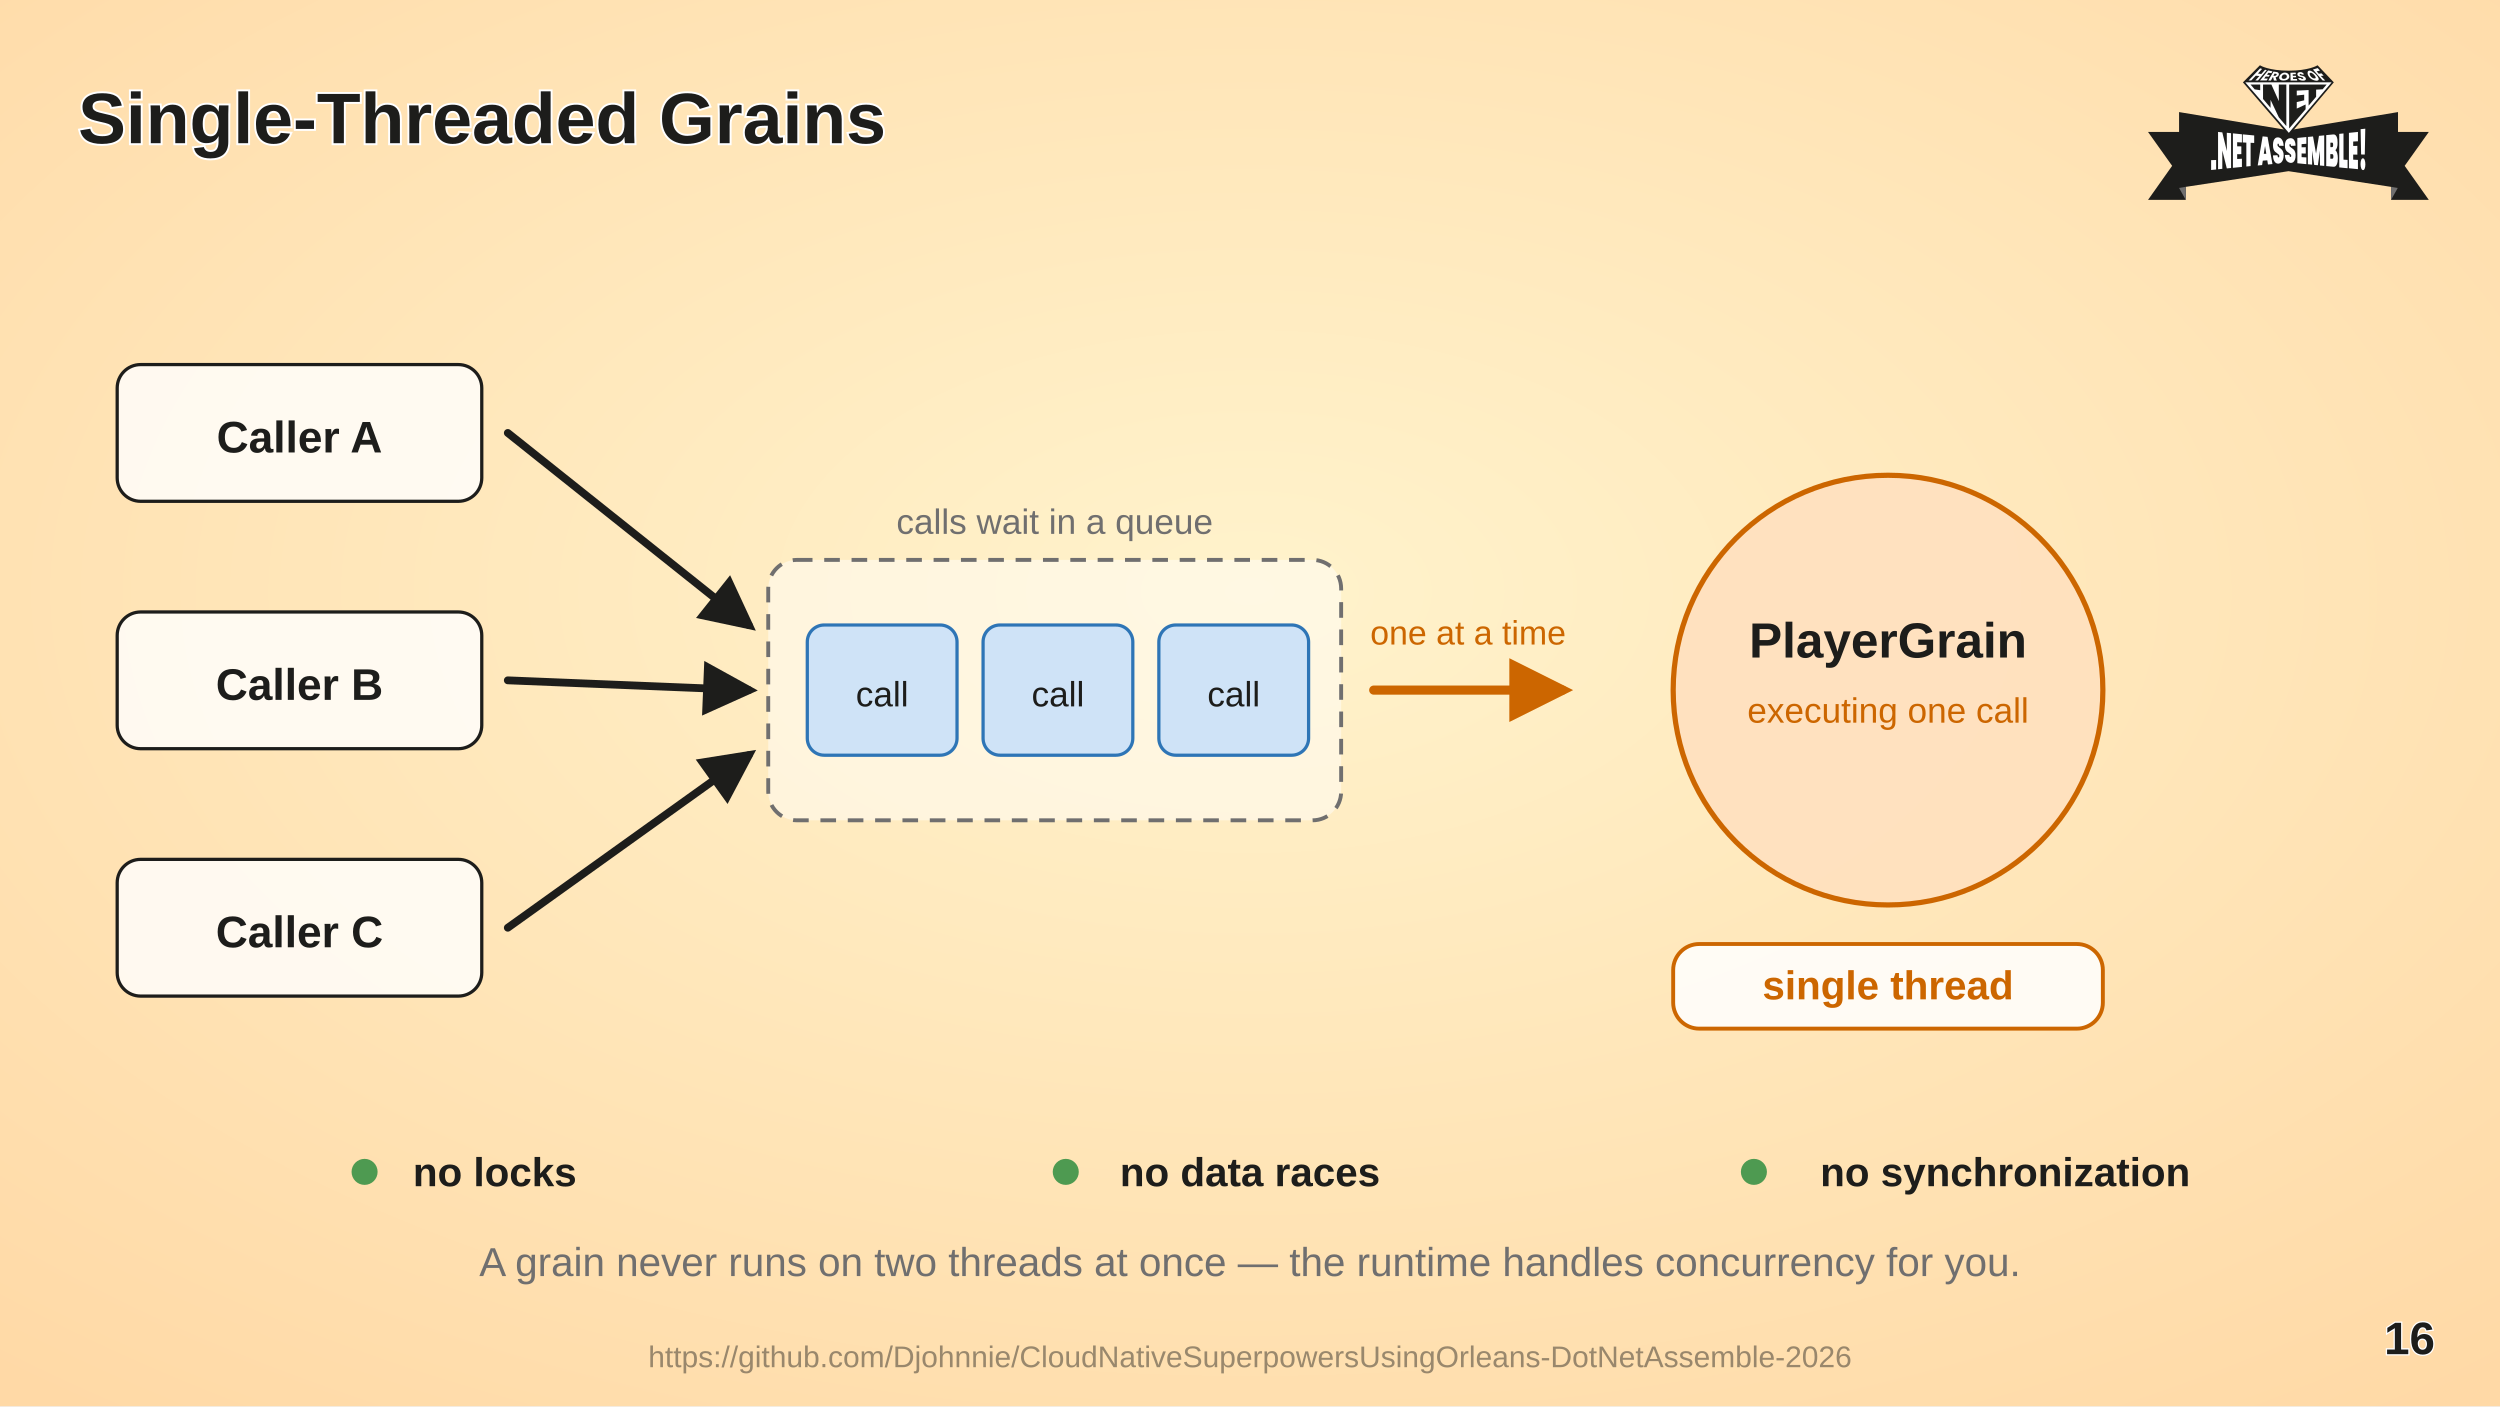
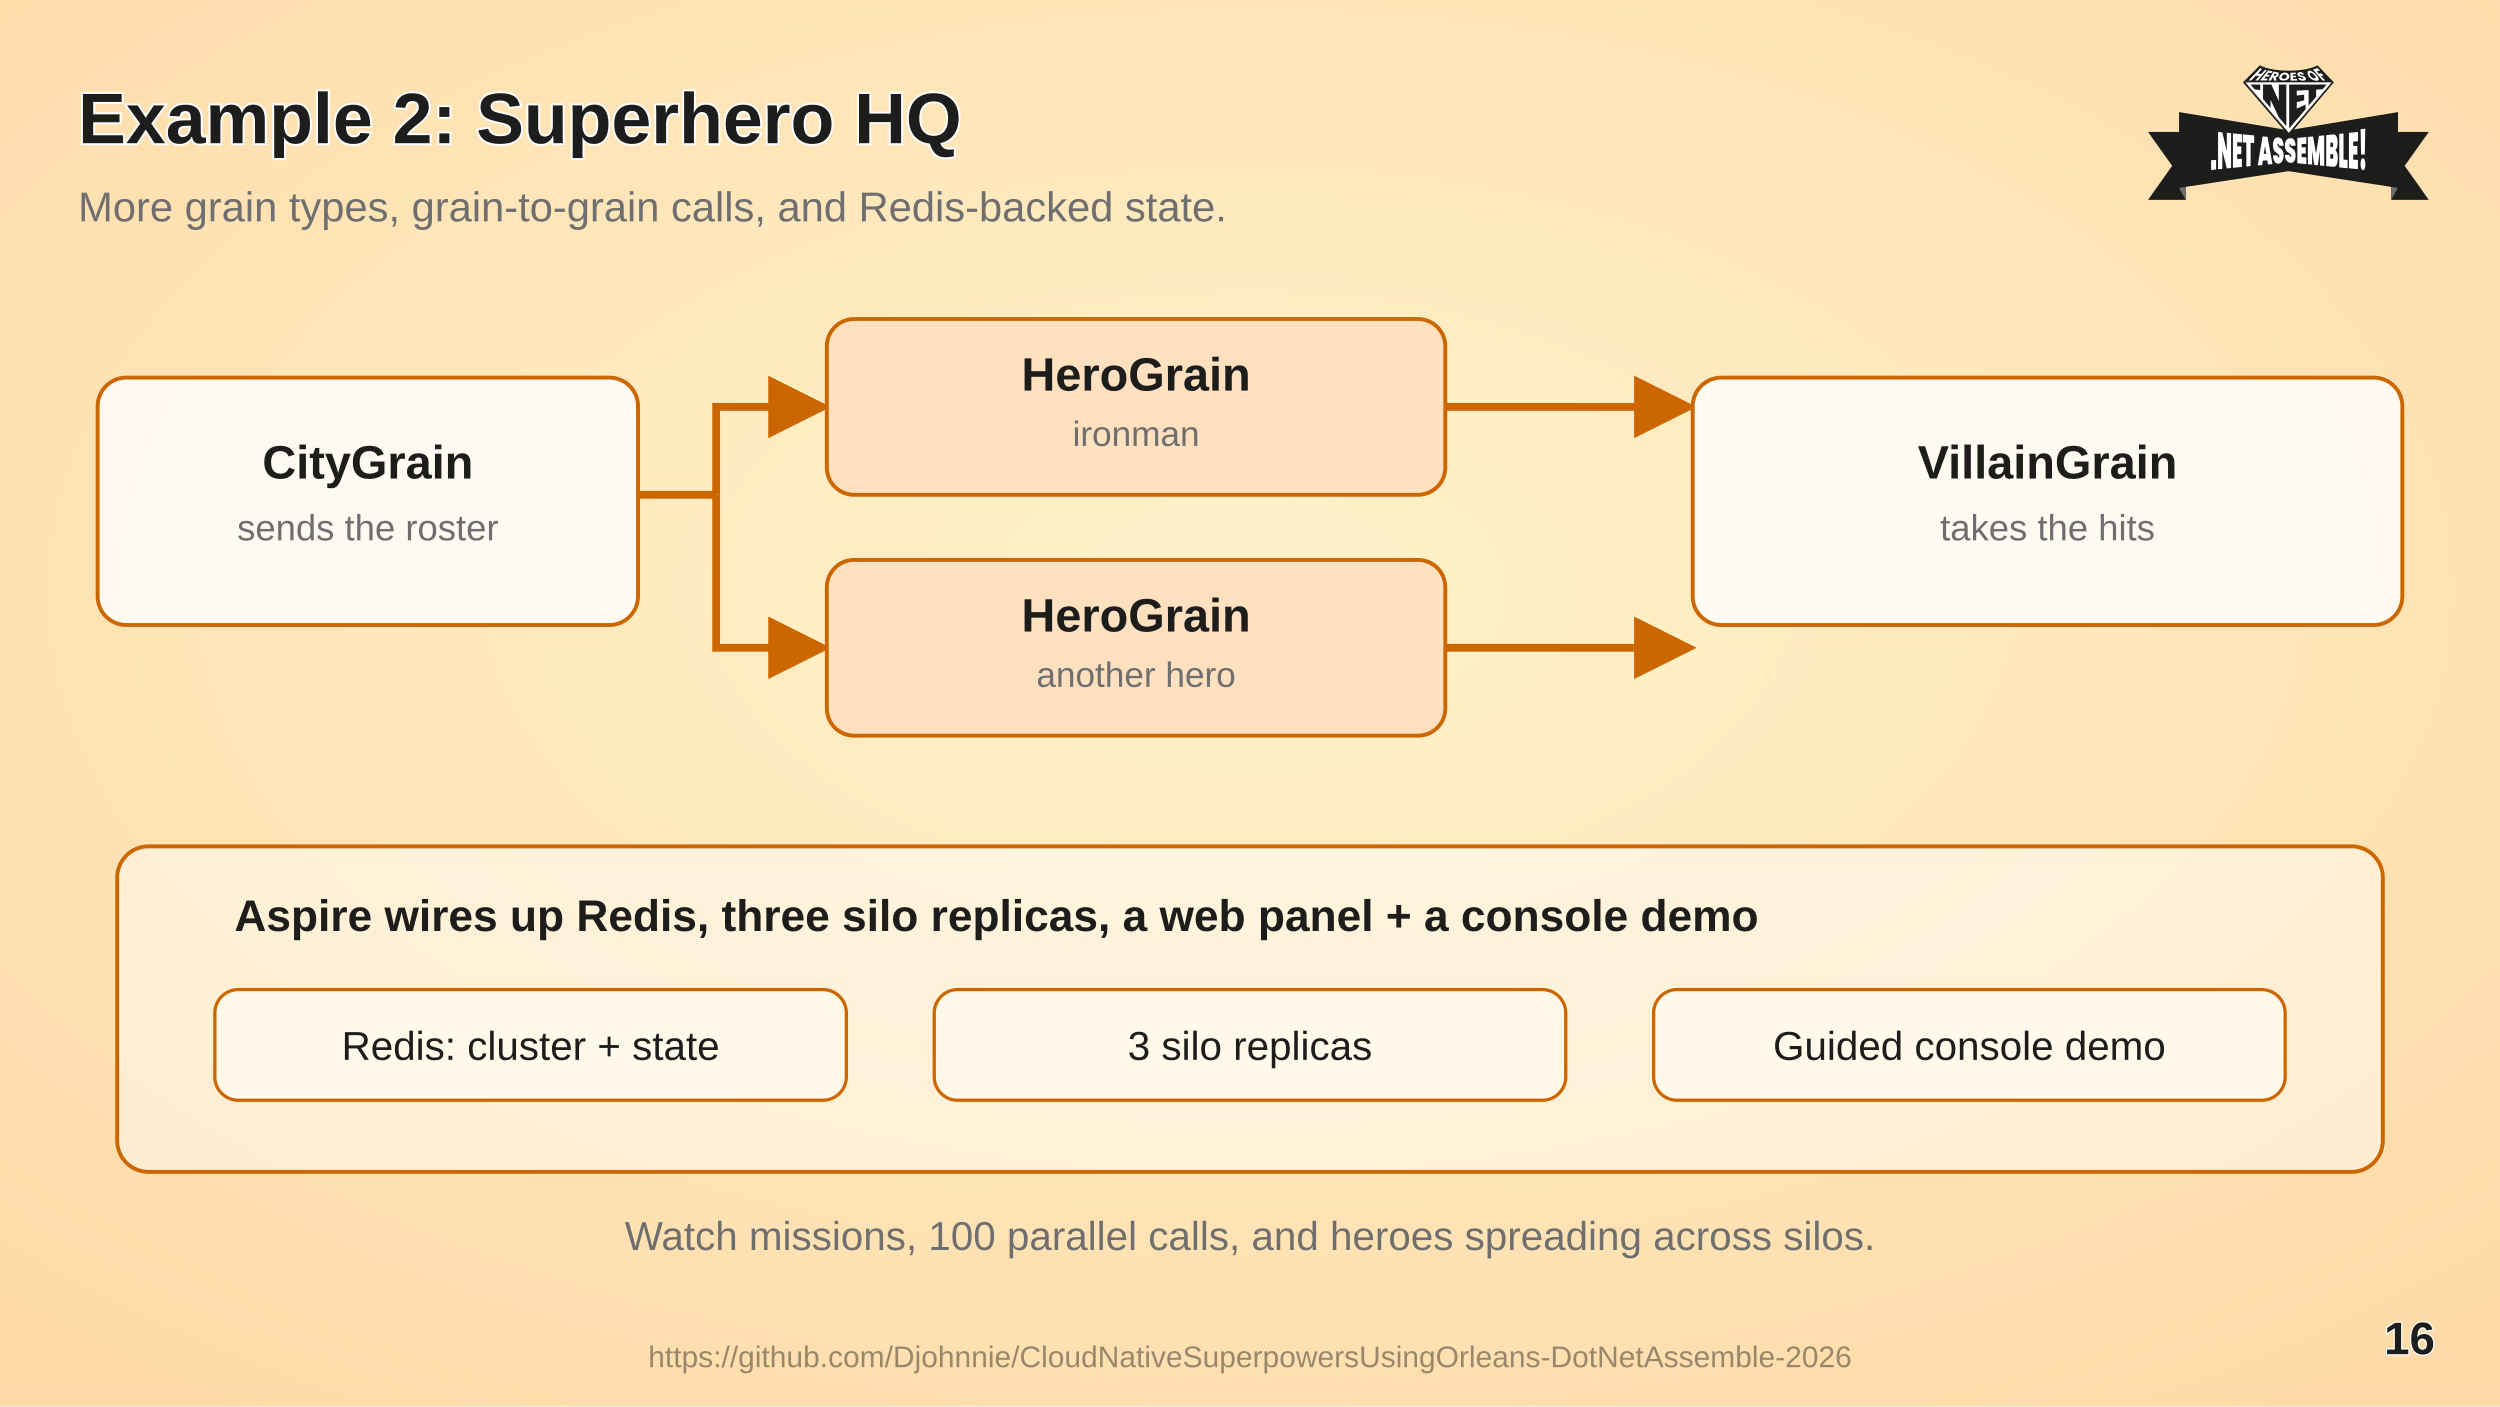
<svg xmlns="http://www.w3.org/2000/svg" version="1.1" width="3840" height="2160" viewBox="0 0 3840 2160">
  <defs>
    <radialGradient id="bgGradient" cx="50%" cy="42%" r="75%" gradientUnits="objectBoundingBox">
      <stop offset="0" style="stop-color:#FFF3CC" />
      <stop offset="1" style="stop-color:#FFD9A6" />
    </radialGradient>
+     <marker id="arrow" viewBox="0 0 12 12" refX="10" refY="6" markerWidth="8" markerHeight="8" orient="auto">
+       <path d="M0 0 L12 6 L0 12 z" fill="#CC6600" />
+     </marker>
  </defs>
  <rect x="0" y="0" width="3840" height="2160" fill="url(#bgGradient)" />
-   <text x="120" y="220" font-family="Arial, Helvetica, sans-serif" font-size="110" font-weight="bold" fill="#1D1D1B" stroke="#FFFFFF" stroke-width="6" paint-order="stroke">Single-Threaded Grains</text>
+   <text x="120" y="220" font-family="Arial, Helvetica, sans-serif" font-size="110" font-weight="bold" fill="#1D1D1B" stroke="#FFFFFF" stroke-width="6" paint-order="stroke">Example 2: Superhero HQ</text>
  <svg x="3290" y="90" width="450" height="228.4" viewBox="0 0 351 178" preserveAspectRatio="xMidYMid meet">
    <style type="text/css">
	.st0{fill:#1D1D1B;}
	.st1{fill:#706F6F;}
	.st2{fill:#FFFFFF;}
</style>
    <polygon class="st0" points="343.7,87.8 306.8,87.8 306.8,64 175.6,85.8 44.5,64 44.5,87.8 7.3,87.8 36.2,128.4 7.3,169.2   52.5,169.2 52.5,153.6 175.6,134.8 298.5,153.6 298.5,169.2 343.7,169.2 314.8,128.4 " />
    <polygon class="st1" points="44.5,154.9 52.5,169.2 52.5,153.6 " />
    <polygon class="st1" points="298.5,169.2 306.5,154.9 298.5,153.6 " />
    <g>
      <path class="st2" d="M106.8,131c-2,0.2-3.1,0.3-5.1,0.5c-1.8-7.2-3.6-14.3-5.4-21.5v22c-2,0.2-3.1,0.3-5.1,0.5V87.8   c2,0.2,3.1,0.3,5.1,0.5c1.8,7.5,3.6,14.9,5.4,22.4V88.8c2,0.2,3.1,0.3,5.1,0.5V131z" />
      <path class="st2" d="M114.1,100.1v4.9c2,0.1,3,0.1,5,0.1v9.3c-2,0-3,0.1-5,0.1v5.7c2.3-0.1,3.4-0.2,5.7-0.3v9.8   c-3.6,0.4-7.2,0.7-10.8,1.1V89.5c3.6,0.4,7.2,0.7,10.8,1.1v9.8C117.6,100.3,116.4,100.2,114.1,100.1" />
      <path class="st2" d="M134.5,92v9c-1.7-0.1-2.6-0.1-4.3-0.2v27.9c-2,0.2-3.1,0.3-5.1,0.5v-28.6c-1.7-0.1-2.6-0.1-4.3-0.2v-9.7   C125.4,91.1,130,91.6,134.5,92" />
      <path class="st2" d="M149,114c-0.5-3.1-1-6.2-1.5-9.4c-0.5,3.1-1,6.3-1.5,9.4C147.2,114,147.8,114,149,114 M150.2,121.8   c-2.2,0.1-3.2,0.2-5.4,0.4c-0.3,2.1-0.5,3.1-0.8,5.3c-2.1,0.2-3.2,0.3-5.3,0.5c1.9-11.6,3.9-23.3,5.9-34.9c2.3,0.2,3.5,0.3,5.9,0.6   c1.9,10.9,3.9,21.7,5.9,32.6c-2.1,0.2-3.2,0.3-5.4,0.5C150.7,124.7,150.5,123.7,150.2,121.8" />
      <path class="st2" d="M159.1,123.6c-1.6-2.1-2-5-2.1-7.7c2.2-0.1,3.2-0.1,5.4-0.2c0.1,1.8,0.5,2.6,1.2,2.6c0.3,0,0.5-0.1,0.7-0.4   c0.2-0.3,0.3-0.6,0.3-1.2c0-0.7-0.2-1.3-0.6-1.7c-0.4-0.4-1.1-0.9-1.9-1.5c-1-0.7-1.9-1.4-2.6-2c-0.7-0.7-1.3-1.7-1.8-3   c-0.5-1.3-0.7-3-0.7-5.1c0-2.1,0.3-3.8,0.8-5.2c0.5-1.4,1.3-2.4,2.2-3.1c0.9-0.6,2-0.9,3.2-0.8c2,0.2,3.6,1.2,4.7,3   c1.3,1.9,1.9,4.9,1.8,7.2c-2.2-0.1-3.3-0.1-5.5-0.2c0-0.9-0.1-1.5-0.3-1.9c-0.2-0.4-0.5-0.6-0.8-0.6c-0.2,0-0.4,0.1-0.5,0.4   c-0.1,0.3-0.2,0.6-0.2,1.1c0,0.7,0.2,1.3,0.6,1.7c0.4,0.5,1.1,1,1.9,1.7c1,0.7,1.9,1.4,2.5,2.1c0.7,0.7,1.2,1.5,1.7,2.7   c0.5,1.1,0.7,2.5,0.7,4.3c0,1.8-0.2,3.4-0.7,4.9c-0.5,1.5-1.2,2.6-2.1,3.5c-0.9,0.9-2,1.4-3.3,1.6   C161.9,125.9,160.3,125.2,159.1,123.6" />
      <path class="st2" d="M173.4,122.4c-1.5-1.8-2.1-4.8-2.1-7c2.2-0.1,3.2-0.2,5.4-0.1c0.1,1.6,0.5,2.5,1.2,2.5c0.3,0,0.5-0.1,0.7-0.3   c0.2-0.2,0.3-0.6,0.3-1.1c0-0.7-0.2-1.2-0.6-1.7c-0.4-0.4-1.1-0.9-1.9-1.5c-1-0.7-1.9-1.3-2.6-1.9c-0.7-0.6-1.3-1.5-1.8-2.7   c-0.5-1.2-0.7-2.8-0.7-4.6c0-1.9,0.3-3.5,0.8-4.8c0.5-1.3,1.3-2.2,2.2-2.8c0.9-0.6,2-1,3.2-1.1c2-0.2,3.6,0.5,4.7,2   c1.4,1.8,1.9,4.8,1.8,7c-2.2,0.1-3.3,0.1-5.5,0.2c0-0.8-0.1-1.4-0.3-1.7c-0.2-0.3-0.5-0.5-0.8-0.5c-0.2,0-0.4,0.1-0.5,0.4   c-0.1,0.3-0.2,0.6-0.2,1.1c0,0.6,0.2,1.2,0.6,1.6c0.4,0.4,1.1,0.9,1.9,1.5c1,0.7,1.9,1.3,2.5,1.9c0.7,0.6,1.2,1.5,1.7,2.7   c0.5,1.2,0.7,2.6,0.7,4.4c0,1.8-0.2,3.5-0.7,4.9c-0.5,1.4-1.2,2.5-2.1,3.2c-0.9,0.7-2,1-3.3,0.9   C176.3,124.6,174.7,123.9,173.4,122.4" />
      <path class="st2" d="M191.3,102.4v3.8c2-0.1,3-0.1,5-0.1v7.6c-2,0-3-0.1-5-0.1v4.4c2.3,0.1,3.4,0.2,5.7,0.3v8.1   c-3.6-0.4-7.2-0.7-10.8-1.1V95c3.6-0.4,7.2-0.7,10.8-1.1v8.1C194.7,102.2,193.6,102.2,191.3,102.4" />
      <path class="st2" d="M218.4,91.9v36.6c-2-0.2-3-0.3-5.1-0.5v-17.8c-0.8,5.8-1.7,11.7-2.5,17.5c-1.7-0.2-2.6-0.3-4.4-0.4   c-0.8-5.7-1.7-11.4-2.5-17.1v16.8c-2-0.2-3.1-0.3-5.1-0.5V93.8c2.5-0.2,3.7-0.4,6.2-0.6c1.2,6.8,2.4,13.7,3.6,20.5   c1.2-7.1,2.3-14.1,3.5-21.2C214.7,92.2,215.9,92.1,218.4,91.9" />
      <path class="st2" d="M229.1,119.2c0.2-0.4,0.3-1.1,0.3-2c0-1.9-0.5-2.8-1.4-2.8c-0.9,0-1.4,0-2.3,0v5.4c0.9,0,1.4,0.1,2.3,0.1   C228.6,119.8,228.9,119.6,229.1,119.2 M225.8,106c0.8,0,1.2,0,2,0c0.5,0,0.8-0.2,1-0.7c0.2-0.4,0.3-1.1,0.3-2   c0-0.9-0.1-1.6-0.3-2.1c-0.2-0.4-0.6-0.7-1-0.6c-0.8,0-1.2,0.1-2,0.1V106z M233.9,113.1c0.5,1.7,0.8,3.8,0.8,6.1   c0,2.7-0.2,5.6-1.4,7.9c-0.9,1.8-2.3,2.6-4,2.4c-2.8-0.3-5.7-0.6-8.5-0.8V91.6c2.8-0.3,5.5-0.5,8.3-0.8c1.7-0.2,3,0.6,3.9,2.2   c1.3,2.3,1.4,5.1,1.4,7.6c0.1,2.3-0.2,4.3-0.7,5.9c-0.5,1.6-1.2,2.6-2,3.2C232.6,110.2,233.3,111.4,233.9,113.1" />
      <path class="st2" d="M241.5,121c2,0.1,2.9,0.2,4.9,0.3v10c-3.3-0.3-6.7-0.7-10-1V90.1c2-0.2,3.1-0.3,5.1-0.5V121z" />
      <path class="st2" d="M253.1,99.3v5.3c2-0.1,3-0.1,5-0.1V115c-2,0-3-0.1-5-0.1v6.1c2.3,0.1,3.4,0.2,5.7,0.3v11.1   c-3.6-0.4-7.2-0.7-10.8-1.1V88.9c3.6-0.4,7.2-0.7,10.8-1.1V99C256.5,99.1,255.4,99.2,253.1,99.3" />
      <path class="st2" d="M267.6,83.9c-0.2,10.3-0.4,20.6-0.6,31c-1.7,0-2.6-0.1-4.4-0.1c-0.2-10.1-0.4-20.2-0.6-30.3   C264.3,84.3,265.4,84.2,267.6,83.9 M262.7,131.3c-0.5-1.4-0.8-3-0.8-5c0-2,0.3-3.7,0.8-5s1.2-2,2.1-1.9c0.9,0,1.6,0.7,2.1,2.1   c0.5,1.4,0.8,3.1,0.8,5.2c0,2.1-0.3,3.7-0.8,5c-0.5,1.3-1.2,1.9-2.1,1.8C263.9,133.4,263.2,132.7,262.7,131.3" />
    </g>
    <polygon class="st2" points="82.9,121.6 88.9,121.4 88.9,132.8 82.9,133.4 " />
    <g>
      <path class="st2" d="M228.5,28.4l-52.6,62.1l-53.5-62.1l19.1-19.3c0,0,10.1,6.3,34.4,6.3c24.3,0,34.4-6.3,34.4-6.3L228.5,28.4z" />
      <path class="st0" d="M176,92.1L121,28.4l20.4-20.5l0.7,0.4c0.1,0.1,10.2,6.1,33.8,6.1s33.7-6,33.8-6.1l0.7-0.4l0.6,0.6l18.9,19.9   L176,92.1z M123.9,28.5l52.1,60.4l51.2-60.4l-17-18c-1.1,0.6-3.6,1.7-7.6,2.8c-5.1,1.4-13.9,3.2-26.6,3.2c-7,0-17.3-0.6-26.6-3.2   c-4-1.1-6.5-2.3-7.6-2.8L123.9,28.5z" />
      <path class="st0" d="M122.4,28.4h106.1L210.3,9.2c0,0-9.2,6.1-34.4,6.1c-25.2,0-34.4-6.1-34.4-6.1L122.4,28.4z" />
      <path class="st2" d="M149.6,13.7c-3.4,4.2-7,8.2-10.5,12.4c-1.3,0-1.9,0-3.2,0c1.6-1.8,3.2-3.6,4.8-5.3c-1.7-0.2-2.6-0.2-4.3-0.4   c-1.8,1.9-3.6,3.8-5.4,5.7c-1.3,0-1.9,0-3.2,0c4.6-4.8,9.3-9.6,13.8-14.5c1,0.3,1.4,0.4,2.4,0.7c-1.6,1.8-3.3,3.7-5,5.5   c1.6,0.3,2.4,0.4,4,0.6c1.5-1.7,3-3.4,4.5-5.1C148.3,13.4,148.7,13.5,149.6,13.7" />
      <path class="st2" d="M151.5,16.9c-0.7,0.9-1,1.4-1.7,2.3c1.3,0.2,2,0.2,3.4,0.4c-0.5,0.8-0.8,1.2-1.3,2c-1.5-0.1-2.2-0.1-3.6-0.3   c-0.8,1-1.1,1.5-1.9,2.5c1.8,0.1,2.7,0.1,4.5,0.1c-0.5,0.9-0.8,1.3-1.4,2.2c-2.7,0-5.3,0-8,0c3.2-4,6.5-7.9,9.7-12   c2.1,0.5,3.1,0.7,5.2,1.1c-0.5,0.9-0.8,1.3-1.3,2.2C153.6,17.2,152.9,17.1,151.5,16.9" />
      <path class="st2" d="M157.5,20.5c0.7,0,1,0.1,1.7,0.1c0.5,0,0.9-0.1,1.3-0.3c0.3-0.2,0.6-0.5,0.8-0.9c0.2-0.4,0.2-0.7,0-0.9   c-0.1-0.2-0.4-0.4-0.9-0.4c-0.6-0.1-0.9-0.1-1.5-0.2C158.3,19,158,19.5,157.5,20.5 M158.1,26.2c-0.4-1.6-0.6-2.4-0.8-3.9   c-0.3,0-0.4,0-0.7,0c-0.8,1.5-1.2,2.3-2,3.9c-1.3,0-1.9,0-3.2,0c2.1-3.6,4.2-7.1,6.2-10.7c1.4,0.2,2.2,0.4,3.7,0.5   c0.7,0.1,1.3,0.3,1.8,0.7c0.4,0.3,0.7,0.8,0.9,1.3c0.1,0.5,0.1,1-0.1,1.6c-0.2,0.6-0.6,1.2-1.3,1.7c-0.6,0.5-1.4,0.8-2.4,1   c0.4,1.6,0.7,2.4,1.4,4C160.2,26.2,159.5,26.2,158.1,26.2" />
      <path class="st2" d="M172.5,23.5c0.6-0.5,1-1.1,1.1-1.9c0.1-0.8-0.1-1.4-0.6-1.9c-0.5-0.5-1.1-0.8-2-0.8c-0.9,0-1.6,0.2-2.2,0.7   c-0.6,0.5-1.1,1.1-1.3,1.9c-0.2,0.8-0.1,1.5,0.4,2c0.5,0.5,1.2,0.8,2.2,0.8C171.1,24.2,171.9,23.9,172.5,23.5 M166.5,25.7   c-0.9-0.4-1.5-1-1.9-1.8c-0.3-0.8-0.3-1.6,0-2.5c0.3-0.9,0.8-1.7,1.6-2.5s1.5-1.3,2.5-1.7c0.9-0.4,1.8-0.6,2.8-0.5   c1,0,1.8,0.3,2.6,0.7c0.8,0.4,1.4,1,1.8,1.7s0.7,1.5,0.7,2.4c0,0.9-0.3,1.7-0.9,2.4c-0.6,0.7-1.4,1.3-2.5,1.7   c-1,0.4-2.2,0.6-3.4,0.6C168.5,26.3,167.4,26.1,166.5,25.7" />
      <path class="st2" d="M180.6,18.7c0.1,0.8,0.1,1.1,0.2,1.9c1.5,0,2.2,0,3.7-0.1c0.1,0.7,0.2,1.1,0.3,1.8c-1.5,0-2.3,0-3.9,0.1   c0.1,0.8,0.1,1.2,0.2,2c1.8,0,2.8,0,4.6,0c0.2,0.8,0.2,1.1,0.4,1.9c-2.7,0-5.3,0-8,0c-0.1-3.1-0.1-6.2-0.2-9.4   c2.5,0,3.7-0.1,6.2-0.2c0.2,0.8,0.2,1.2,0.4,1.9C183,18.6,182.2,18.7,180.6,18.7" />
      <path class="st2" d="M190.3,26c-0.8-0.2-1.5-0.6-2.1-1.1c-0.6-0.5-0.9-1-1.1-1.6c1.3,0,1.9,0,3.2-0.1c0.2,0.4,0.4,0.6,0.7,0.8   c0.3,0.2,0.7,0.3,1.2,0.3c0.5,0,0.8-0.1,1-0.3c0.2-0.2,0.2-0.4,0.1-0.7c-0.1-0.2-0.3-0.4-0.5-0.6c-0.3-0.2-0.6-0.3-0.9-0.4   c-0.3-0.1-0.8-0.2-1.3-0.3c-0.8-0.2-1.5-0.3-2-0.5c-0.5-0.2-1-0.4-1.4-0.8c-0.4-0.4-0.7-0.8-0.9-1.4c-0.2-0.9,0-1.6,0.5-2.2   c0.6-0.6,1.4-0.9,2.5-1c1.1-0.1,2.1,0.1,2.9,0.6c0.9,0.5,1.5,1.2,2,2.2c-1,0.1-1.6,0.1-2.7,0.2c-0.1-0.3-0.4-0.6-0.7-0.7   c-0.3-0.2-0.6-0.2-1-0.2c-0.3,0-0.5,0.1-0.7,0.3c-0.1,0.2-0.2,0.4-0.1,0.7c0.1,0.3,0.3,0.6,0.7,0.7c0.4,0.2,1,0.3,1.8,0.5   c0.8,0.2,1.5,0.4,2,0.5c0.5,0.2,1,0.5,1.5,0.8c0.5,0.4,0.9,0.9,1.2,1.5c0.3,0.6,0.3,1.1,0.2,1.6c-0.1,0.5-0.5,0.9-1.1,1.2   c-0.6,0.3-1.4,0.4-2.4,0.4C192,26.4,191.1,26.2,190.3,26" />
      <path class="st2" d="M208.2,22.7c0-0.7-0.5-1.5-1.3-2.6c-0.9-1.1-1.8-1.9-2.7-2.5c-0.9-0.6-1.7-0.8-2.3-0.7c-0.7,0.1-1,0.5-1,1.2   c0,0.7,0.3,1.5,0.9,2.5c0.7,1,1.4,1.8,2.3,2.3c0.9,0.6,1.8,0.9,2.7,0.8C207.8,23.7,208.2,23.4,208.2,22.7 M205.3,25.6   c-1.3-0.5-2.4-1.2-3.4-2c-1-0.8-1.8-1.8-2.4-2.8c-0.6-1.1-0.9-2-1-2.9c-0.1-0.9,0-1.7,0.2-2.3c0.3-0.6,0.7-1.1,1.4-1.2   c0.7-0.2,1.5-0.1,2.5,0.3s2.1,1.1,3.3,2c1.2,0.9,2.4,2,3.5,3.3s1.8,2.4,2.2,3.4c0.4,1,0.3,1.8-0.1,2.3c-0.5,0.5-1.3,0.8-2.4,0.8   C207.8,26.4,206.6,26.1,205.3,25.6" />
      <path class="st2" d="M210.6,11.3c1.1,1.2,1.6,1.8,2.7,3c-1.7,0.4-2.5,0.6-4,0.9c1.1,1.2,1.6,1.8,2.6,2.9c1.2-0.2,1.8-0.3,3.2-0.5   c1,1.1,1.6,1.7,2.6,2.8c-1.4,0.1-2.1,0.2-3.4,0.3c1.7,1.8,3.5,3.7,5.3,5.5c-1.2,0-1.8,0-3,0c-4-4.3-7.9-8.7-11.7-13.2   C206.9,12.5,208,12.1,210.6,11.3" />
    </g>
    <polygon class="st0" points="173,80.8 164,70.3 154.1,49.3 154.1,58.9 145.1,48.3 145.1,31 155.1,31 164,50.9 164,31 173,31 " />
    <polygon class="st0" points="199.7,37.6 199.7,56.3 208.7,45.7 208.7,37.1 216.5,36.7 221.3,31 195.7,31 195,31 176.4,31   176.4,83.6 196.1,60.6 196.1,54.9 185.5,59.8 185.5,52 194.4,49.9 194.4,43.2 185.5,44.1 185.5,38.3 " />
    <polygon class="st0" points="135.1,36.8 141.7,37.8 141.7,31 130.1,31 " />
  </svg>
-   <defs>
-     <marker id="arrowInk" viewBox="0 0 12 12" refX="10" refY="6" markerWidth="7" markerHeight="7" orient="auto-start-reverse">
-       <path d="M 0 0 L 12 6 L 0 12 z" fill="#1D1D1B" />
-     </marker>
-     <marker id="arrowOrange" viewBox="0 0 12 12" refX="10" refY="6" markerWidth="7" markerHeight="7" orient="auto-start-reverse">
-       <path d="M 0 0 L 12 6 L 0 12 z" fill="#CC6600" />
-     </marker>
-   </defs>
-   <rect x="180" y="560" width="560" height="210" rx="36" ry="36" fill="#FFFFFF" fill-opacity="0.80" stroke="#1D1D1B" stroke-width="5" />
-   <text x="460" y="695" font-family="Arial, Helvetica, sans-serif" font-size="68" font-weight="bold" fill="#1D1D1B" text-anchor="middle">Caller A</text>
-   <line x1="780" y1="665" x2="1150" y2="960" stroke="#1D1D1B" stroke-width="12" stroke-linecap="round" marker-end="url(#arrowInk)" />
-   <rect x="180" y="940" width="560" height="210" rx="36" ry="36" fill="#FFFFFF" fill-opacity="0.80" stroke="#1D1D1B" stroke-width="5" />
-   <text x="460" y="1075" font-family="Arial, Helvetica, sans-serif" font-size="68" font-weight="bold" fill="#1D1D1B" text-anchor="middle">Caller B</text>
-   <line x1="780" y1="1045" x2="1150" y2="1060" stroke="#1D1D1B" stroke-width="12" stroke-linecap="round" marker-end="url(#arrowInk)" />
-   <rect x="180" y="1320" width="560" height="210" rx="36" ry="36" fill="#FFFFFF" fill-opacity="0.80" stroke="#1D1D1B" stroke-width="5" />
-   <text x="460" y="1455" font-family="Arial, Helvetica, sans-serif" font-size="68" font-weight="bold" fill="#1D1D1B" text-anchor="middle">Caller C</text>
-   <line x1="780" y1="1425" x2="1150" y2="1160" stroke="#1D1D1B" stroke-width="12" stroke-linecap="round" marker-end="url(#arrowInk)" />
-   <rect x="1180" y="860" width="880" height="400" rx="44" ry="44" fill="#FFFFFF" fill-opacity="0.45" stroke="#706F6F" stroke-width="6" stroke-dasharray="24 18" />
-   <text x="1620" y="820" font-family="Arial, Helvetica, sans-serif" font-size="54" font-weight="normal" fill="#706F6F" text-anchor="middle">calls wait in a queue</text>
-   <rect x="1240" y="960" width="230" height="200" rx="26" ry="26" fill="#CFE3F7" stroke="#2E75B6" stroke-width="5" />
-   <text x="1355" y="1085" font-family="Arial, Helvetica, sans-serif" font-size="54" font-weight="normal" fill="#1D1D1B" text-anchor="middle">call</text>
-   <rect x="1510" y="960" width="230" height="200" rx="26" ry="26" fill="#CFE3F7" stroke="#2E75B6" stroke-width="5" />
-   <text x="1625" y="1085" font-family="Arial, Helvetica, sans-serif" font-size="54" font-weight="normal" fill="#1D1D1B" text-anchor="middle">call</text>
-   <rect x="1780" y="960" width="230" height="200" rx="26" ry="26" fill="#CFE3F7" stroke="#2E75B6" stroke-width="5" />
-   <text x="1895" y="1085" font-family="Arial, Helvetica, sans-serif" font-size="54" font-weight="normal" fill="#1D1D1B" text-anchor="middle">call</text>
-   <line x1="2110" y1="1060" x2="2400" y2="1060" stroke="#CC6600" stroke-width="14" stroke-linecap="round" marker-end="url(#arrowOrange)" />
-   <text x="2255" y="990" font-family="Arial, Helvetica, sans-serif" font-size="52" font-weight="normal" fill="#CC6600" text-anchor="middle">one at a time</text>
-   <circle cx="2900" cy="1060" r="330" fill="#FFE0BF" fill-opacity="0.9" stroke="#CC6600" stroke-width="8" />
-   <text x="2900" y="1010" font-family="Arial, Helvetica, sans-serif" font-size="76" font-weight="bold" fill="#1D1D1B" text-anchor="middle">PlayerGrain</text>
-   <text x="2900" y="1110" font-family="Arial, Helvetica, sans-serif" font-size="54" font-weight="normal" fill="#CC6600" text-anchor="middle">executing one call</text>
-   <rect x="2570" y="1450" width="660" height="130" rx="40" ry="40" fill="#FFFFFF" fill-opacity="0.85" stroke="#CC6600" stroke-width="6" />
-   <text x="2900" y="1535" font-family="Arial, Helvetica, sans-serif" font-size="62" font-weight="bold" fill="#CC6600" text-anchor="middle">single thread</text>
-   <circle cx="560" cy="1800" r="20" fill="#4E9A51" />
-   <text x="760" y="1822" font-family="Arial, Helvetica, sans-serif" font-size="62" font-weight="bold" fill="#1D1D1B" text-anchor="middle">no locks</text>
-   <circle cx="1637" cy="1800" r="20" fill="#4E9A51" />
-   <text x="1920" y="1822" font-family="Arial, Helvetica, sans-serif" font-size="62" font-weight="bold" fill="#1D1D1B" text-anchor="middle">no data races</text>
-   <circle cx="2694" cy="1800" r="20" fill="#4E9A51" />
-   <text x="3080" y="1822" font-family="Arial, Helvetica, sans-serif" font-size="62" font-weight="bold" fill="#1D1D1B" text-anchor="middle">no synchronization</text>
-   <text x="1920" y="1960" font-family="Arial, Helvetica, sans-serif" font-size="62" font-weight="normal" fill="#706F6F" text-anchor="middle">A grain never runs on two threads at once — the runtime handles concurrency for you.</text>
-   <text x="1920" y="2100" font-family="Arial, Helvetica, sans-serif" font-size="46" font-weight="normal" fill="#1D1D1B" fill-opacity="0.45" text-anchor="middle">https://github.com/Djohnnie/CloudNativeSuperpowersUsingOrleans-DotNetAssemble-2026</text>
+   <text x="120" y="340" font-family="Arial, Helvetica, sans-serif" font-size="64" fill="#706F6F">More grain types, grain-to-grain calls, and Redis-backed state.</text>
+   <rect x="150" y="580" width="830" height="380" rx="44" fill="#FFFFFF" fill-opacity="0.8" stroke="#CC6600" stroke-width="6" />
+   <text x="565" y="735" font-family="Arial, Helvetica, sans-serif" font-size="72" font-weight="bold" fill="#1D1D1B" text-anchor="middle">CityGrain</text>
+   <text x="565" y="830" font-family="Arial, Helvetica, sans-serif" font-size="56" fill="#706F6F" text-anchor="middle">sends the roster</text>
+   <path d="M980 760 H1100" fill="none" stroke="#CC6600" stroke-width="12" />
+   <path d="M1100 760 V625 H1260" fill="none" stroke="#CC6600" stroke-width="12" marker-end="url(#arrow)" />
+   <path d="M1100 760 V995 H1260" fill="none" stroke="#CC6600" stroke-width="12" marker-end="url(#arrow)" />
+   <g font-family="Arial, Helvetica, sans-serif" text-anchor="middle">
+     <rect x="1270" y="490" width="950" height="270" rx="42" fill="#FFE0BF" stroke="#CC6600" stroke-width="6" />
+     <text x="1745" y="600" font-size="72" font-weight="bold" fill="#1D1D1B">HeroGrain</text>
+     <text x="1745" y="685" font-size="54" fill="#706F6F">ironman</text>
+     <rect x="1270" y="860" width="950" height="270" rx="42" fill="#FFE0BF" stroke="#CC6600" stroke-width="6" />
+     <text x="1745" y="970" font-size="72" font-weight="bold" fill="#1D1D1B">HeroGrain</text>
+     <text x="1745" y="1055" font-size="54" fill="#706F6F">another hero</text>
+   </g>
+   <path d="M2220 625 H2590" fill="none" stroke="#CC6600" stroke-width="12" marker-end="url(#arrow)" />
+   <path d="M2220 995 H2590" fill="none" stroke="#CC6600" stroke-width="12" marker-end="url(#arrow)" />
+   <rect x="2600" y="580" width="1090" height="380" rx="44" fill="#FFFFFF" fill-opacity="0.8" stroke="#CC6600" stroke-width="6" />
+   <text x="3145" y="735" font-family="Arial, Helvetica, sans-serif" font-size="72" font-weight="bold" fill="#1D1D1B" text-anchor="middle">VillainGrain</text>
+   <text x="3145" y="830" font-family="Arial, Helvetica, sans-serif" font-size="56" fill="#706F6F" text-anchor="middle">takes the hits</text>
+   <rect x="180" y="1300" width="3480" height="500" rx="48" fill="#FFFFFF" fill-opacity="0.45" stroke="#CC6600" stroke-width="6" />
+   <text x="360" y="1430" font-family="Arial, Helvetica, sans-serif" font-size="68" font-weight="bold" fill="#1D1D1B">Aspire wires up Redis, three silo replicas, a web panel + a console demo</text>
+   <g font-family="Arial, Helvetica, sans-serif" font-size="62" fill="#1D1D1B" text-anchor="middle">
+     <rect x="330" y="1520" width="970" height="170" rx="36" fill="#FFF9EA" stroke="#CC6600" stroke-width="5" />
+     <text x="815" y="1628">Redis: cluster + state</text>
+     <rect x="1435" y="1520" width="970" height="170" rx="36" fill="#FFF9EA" stroke="#CC6600" stroke-width="5" />
+     <text x="1920" y="1628">3 silo replicas</text>
+     <rect x="2540" y="1520" width="970" height="170" rx="36" fill="#FFF9EA" stroke="#CC6600" stroke-width="5" />
+     <text x="3025" y="1628">Guided console demo</text>
+   </g>
+   <text x="1920" y="1920" font-family="Arial, Helvetica, sans-serif" font-size="62" fill="#706F6F" text-anchor="middle">Watch missions, 100 parallel calls, and heroes spreading across silos.</text>
+   <a href="https://github.com/Djohnnie/CloudNativeSuperpowersUsingOrleans-DotNetAssemble-2026">
+     <text x="1920" y="2100" font-family="Arial, Helvetica, sans-serif" font-size="46" fill="#1D1D1B" fill-opacity="0.45" text-anchor="middle">https://github.com/Djohnnie/CloudNativeSuperpowersUsingOrleans-DotNetAssemble-2026</text>
+   </a>
  <text x="3740" y="2080" font-family="Arial, Helvetica, sans-serif" font-size="70" font-weight="bold" fill="#1D1D1B" stroke="#FFFFFF" stroke-width="4" paint-order="stroke" text-anchor="end">16</text>
</svg>
